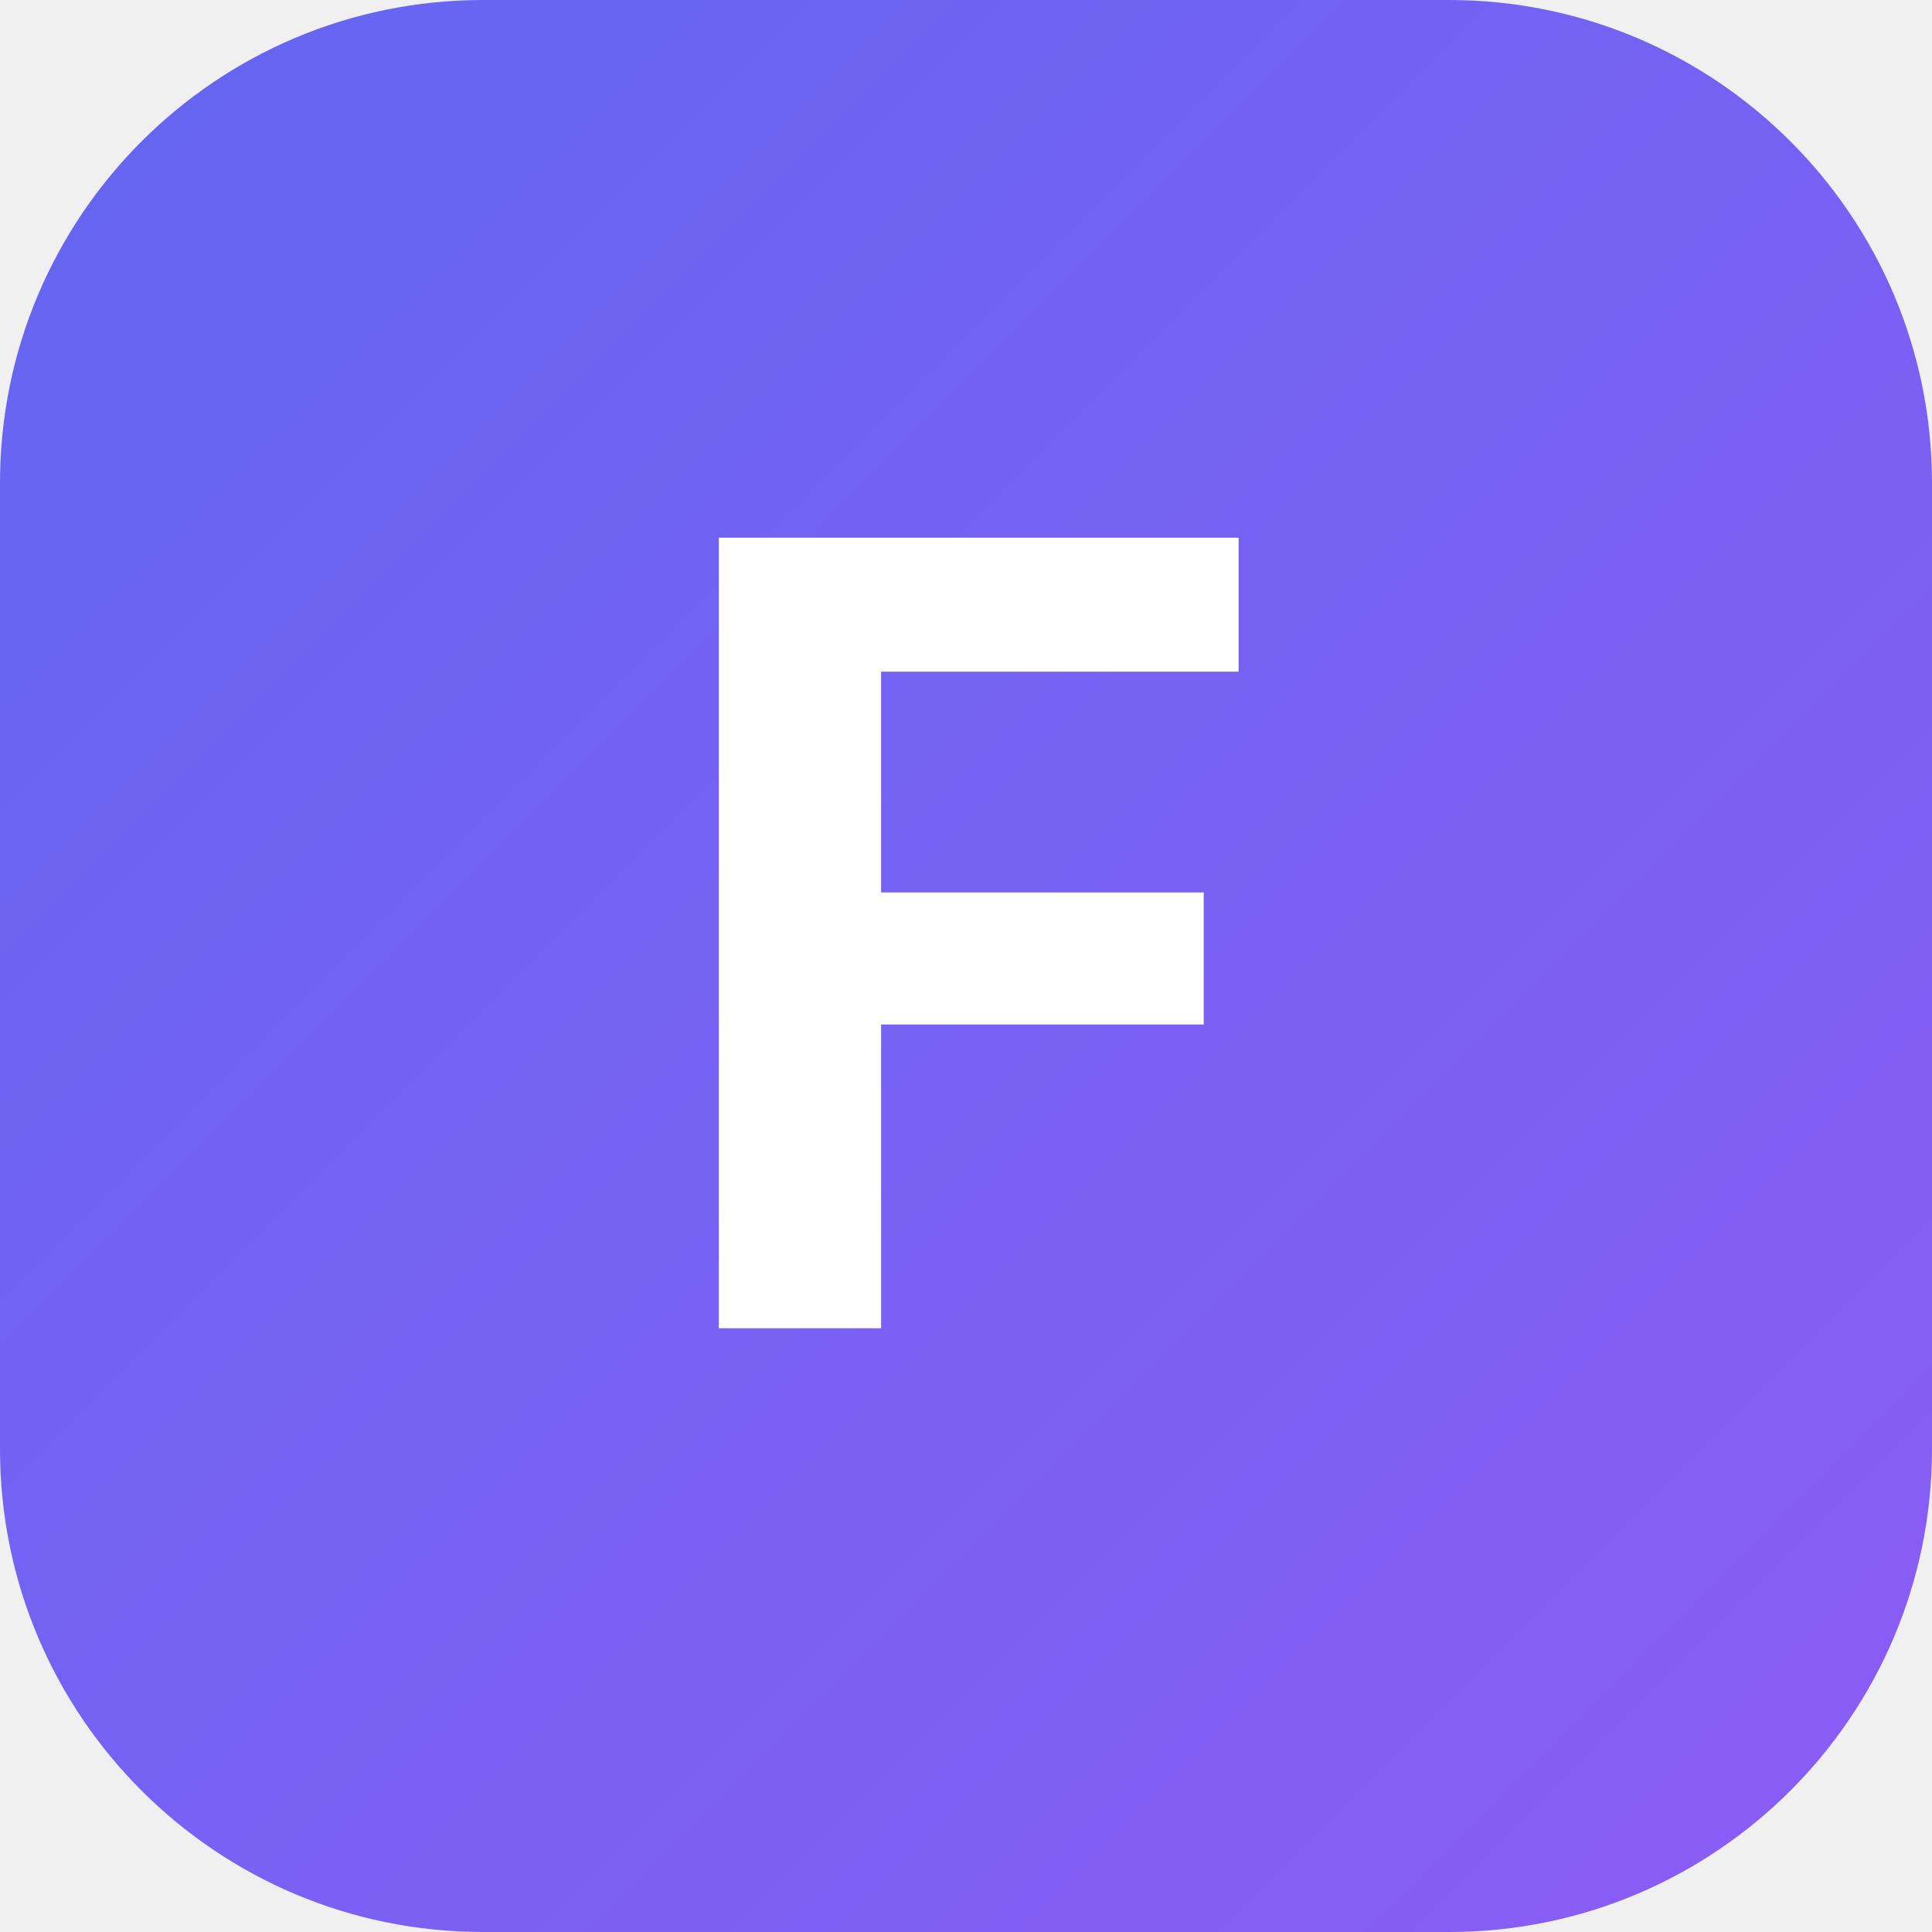
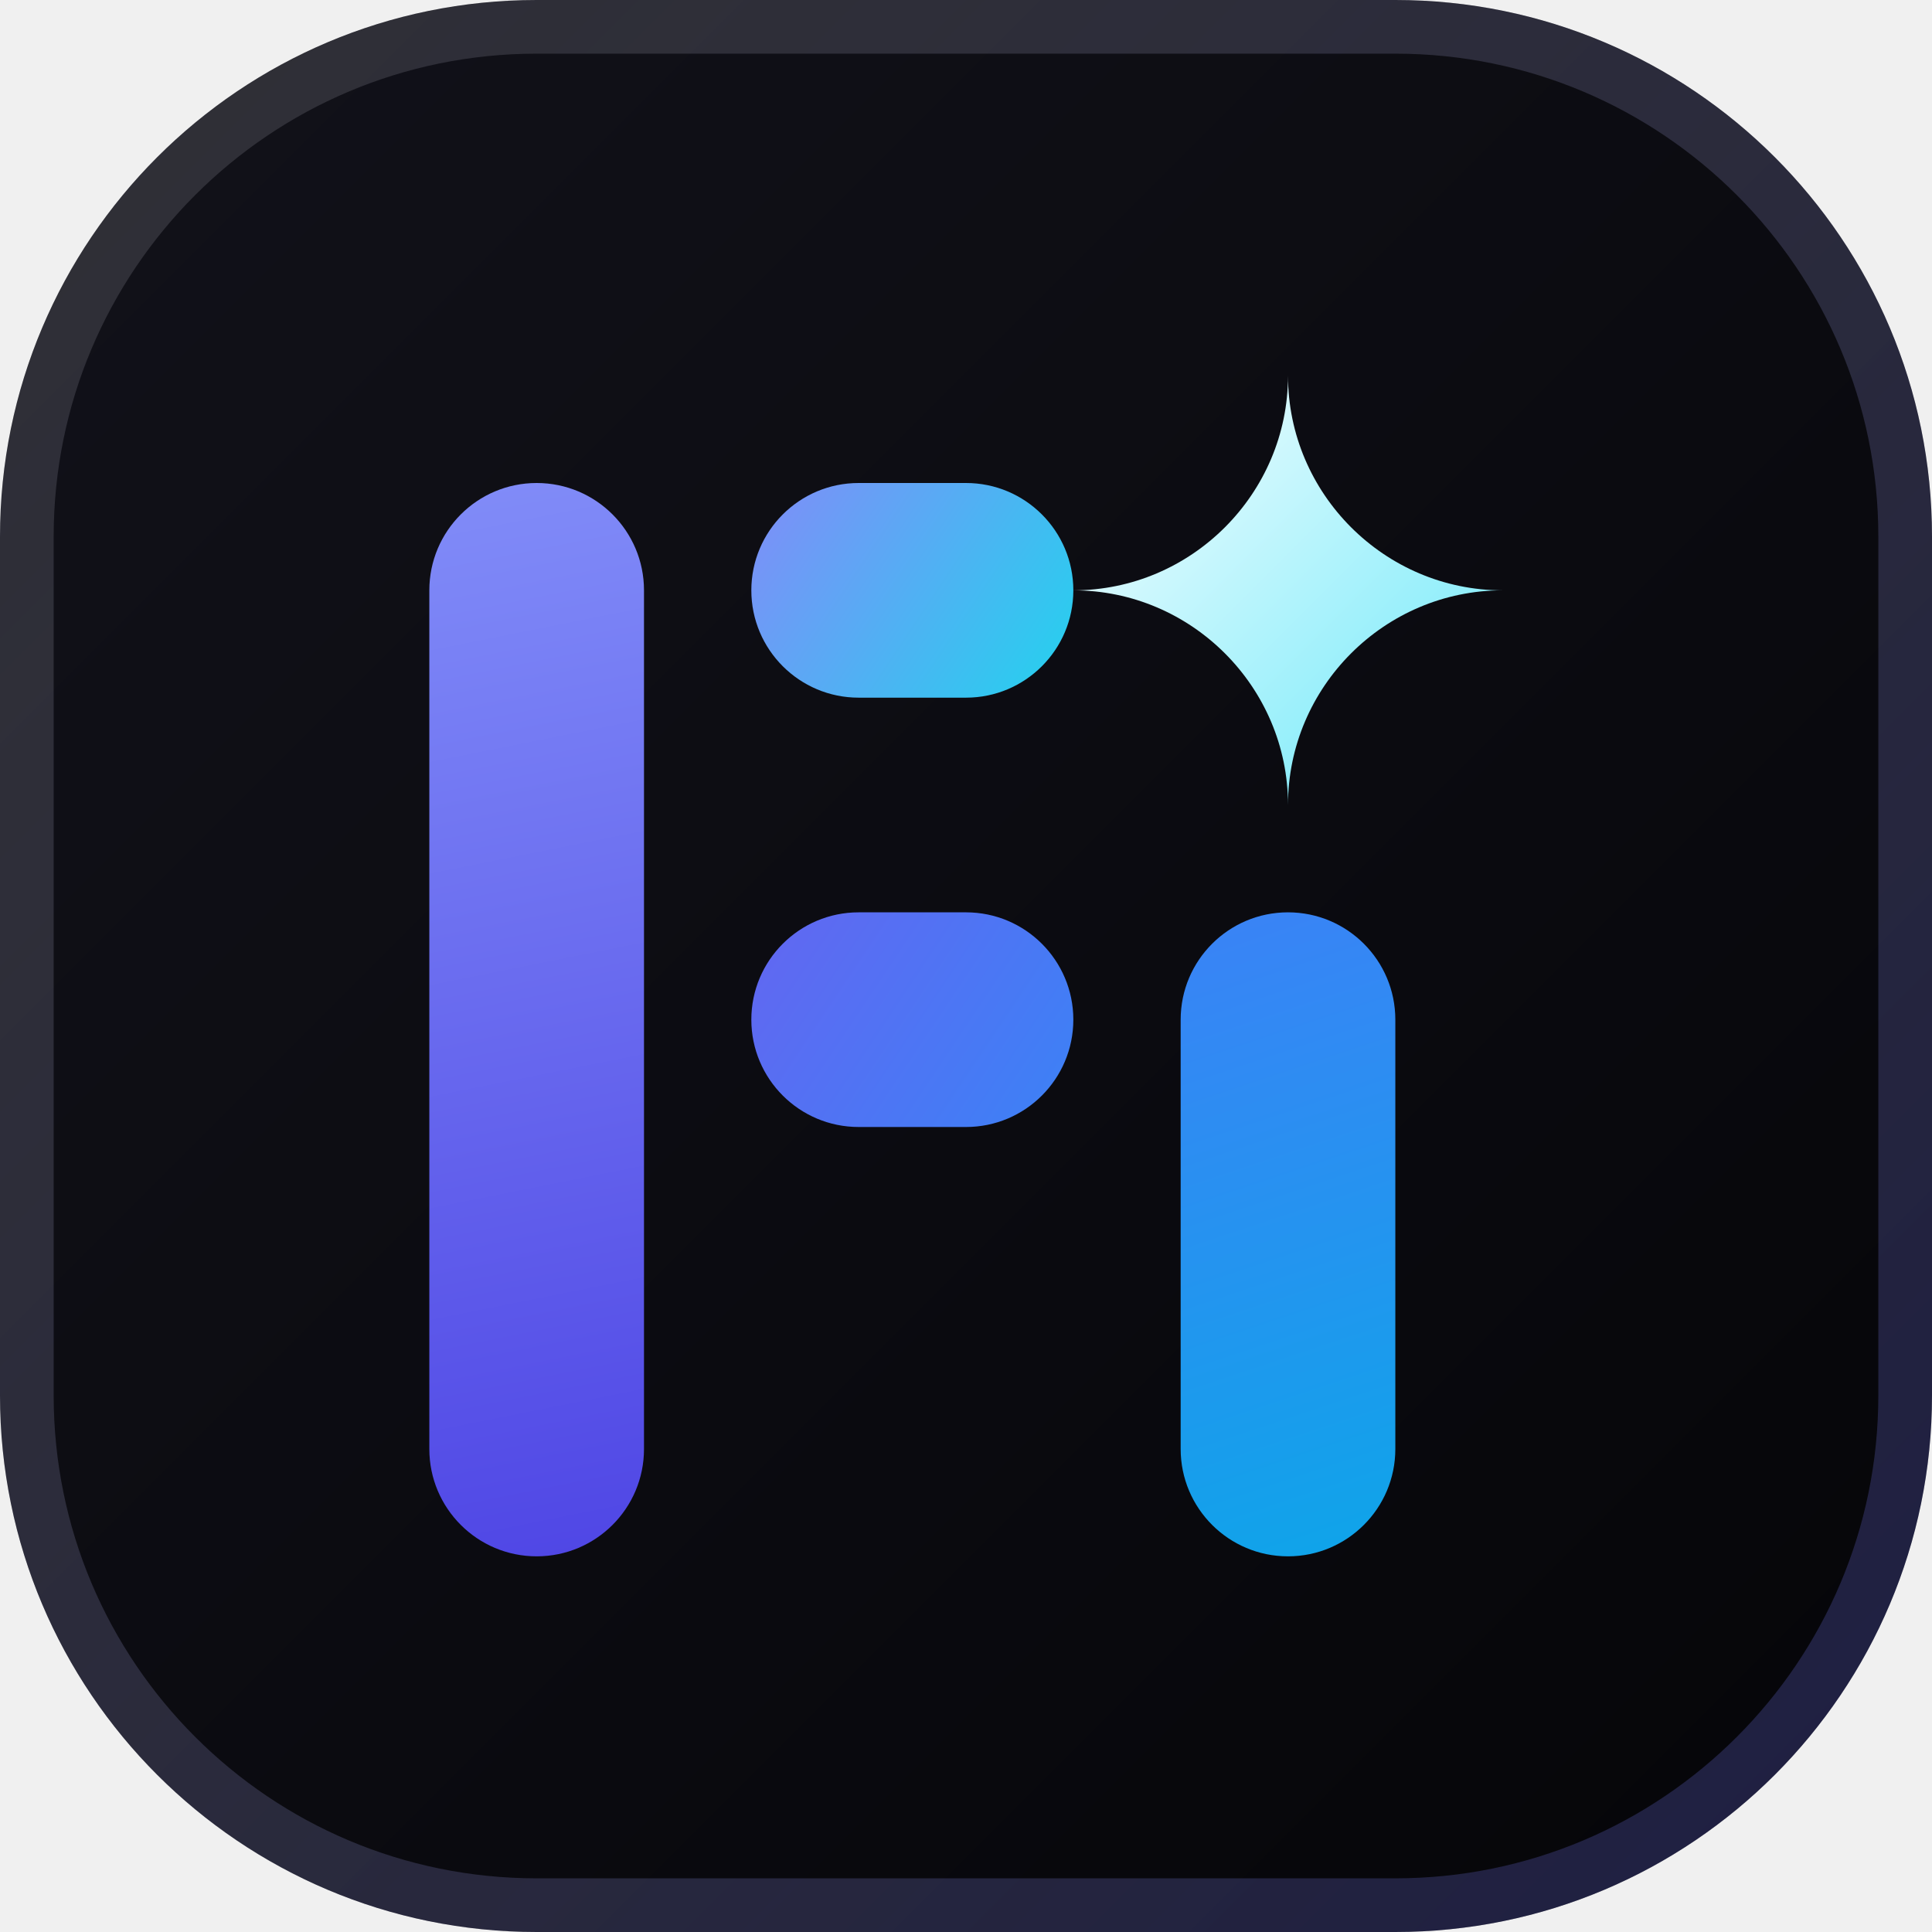
- <svg xmlns="http://www.w3.org/2000/svg" width="32" height="32" viewBox="0 0 32 32">
+ <svg xmlns="http://www.w3.org/2000/svg" width="36" height="36" viewBox="0 0 36 36" fill="none">
  <defs>
-     <linearGradient id="g" x1="0%" y1="0%" x2="100%" y2="100%">
-       <stop offset="0%" style="stop-color:#6366f1" />
-       <stop offset="100%" style="stop-color:#8b5cf6" />
+     <linearGradient id="fikra-bg-grad" x1="0" y1="0" x2="36" y2="36" gradientUnits="userSpaceOnUse">
+       <stop offset="0%" stop-color="#12121A" />
+       <stop offset="100%" stop-color="#050508" />
+     </linearGradient>
+     <linearGradient id="fikra-border-grad" x1="0" y1="0" x2="36" y2="36" gradientUnits="userSpaceOnUse">
+       <stop offset="0%" stop-color="rgba(255, 255, 255, 0.12)" />
+       <stop offset="100%" stop-color="rgba(99, 102, 241, 0.25)" />
+     </linearGradient>
+     <linearGradient id="stem1-grad" x1="8" y1="9" x2="12" y2="29" gradientUnits="userSpaceOnUse">
+       <stop offset="0%" stop-color="#818CF8" />
+       <stop offset="100%" stop-color="#4F46E5" />
+     </linearGradient>
+     <linearGradient id="topbar-grad" x1="14" y1="9" x2="20" y2="13" gradientUnits="userSpaceOnUse">
+       <stop offset="0%" stop-color="#818CF8" />
+       <stop offset="100%" stop-color="#22D3EE" />
+     </linearGradient>
+     <linearGradient id="crossbar-grad" x1="14" y1="17" x2="20" y2="21" gradientUnits="userSpaceOnUse">
+       <stop offset="0%" stop-color="#6366F1" />
+       <stop offset="100%" stop-color="#3B82F6" />
+     </linearGradient>
+     <linearGradient id="stem2-grad" x1="22" y1="17" x2="26" y2="29" gradientUnits="userSpaceOnUse">
+       <stop offset="0%" stop-color="#3B82F6" />
+       <stop offset="100%" stop-color="#0EA5E9" />
+     </linearGradient>
+     <linearGradient id="spark-grad" x1="20" y1="7" x2="28" y2="15" gradientUnits="userSpaceOnUse">
+       <stop offset="0%" stop-color="#FFFFFF" />
+       <stop offset="100%" stop-color="#67E8F9" />
    </linearGradient>
  </defs>
-   <rect width="32" height="32" rx="8" fill="url(#g)" />
-   <text x="16" y="22" text-anchor="middle" font-family="system-ui,-apple-system,sans-serif" font-size="18" font-weight="700" fill="white">F</text>
+   <rect width="36" height="36" rx="10" fill="url(#fikra-bg-grad)" />
+   <rect width="35" height="35" x="0.5" y="0.5" rx="9.5" stroke="url(#fikra-border-grad)" stroke-width="1" />
+   <rect x="8" y="9" width="4" height="20" rx="2" fill="url(#stem1-grad)" />
+   <rect x="14" y="9" width="6" height="4" rx="2" fill="url(#topbar-grad)" />
+   <rect x="14" y="17" width="6" height="4" rx="2" fill="url(#crossbar-grad)" />
+   <rect x="22" y="17" width="4" height="12" rx="2" fill="url(#stem2-grad)" />
+   <path d="M24 7C24 9.2 25.8 11 28 11C25.8 11 24 12.8 24 15C24 12.8 22.2 11 20 11C22.2 11 24 9.2 24 7Z" fill="url(#spark-grad)" />
</svg>
